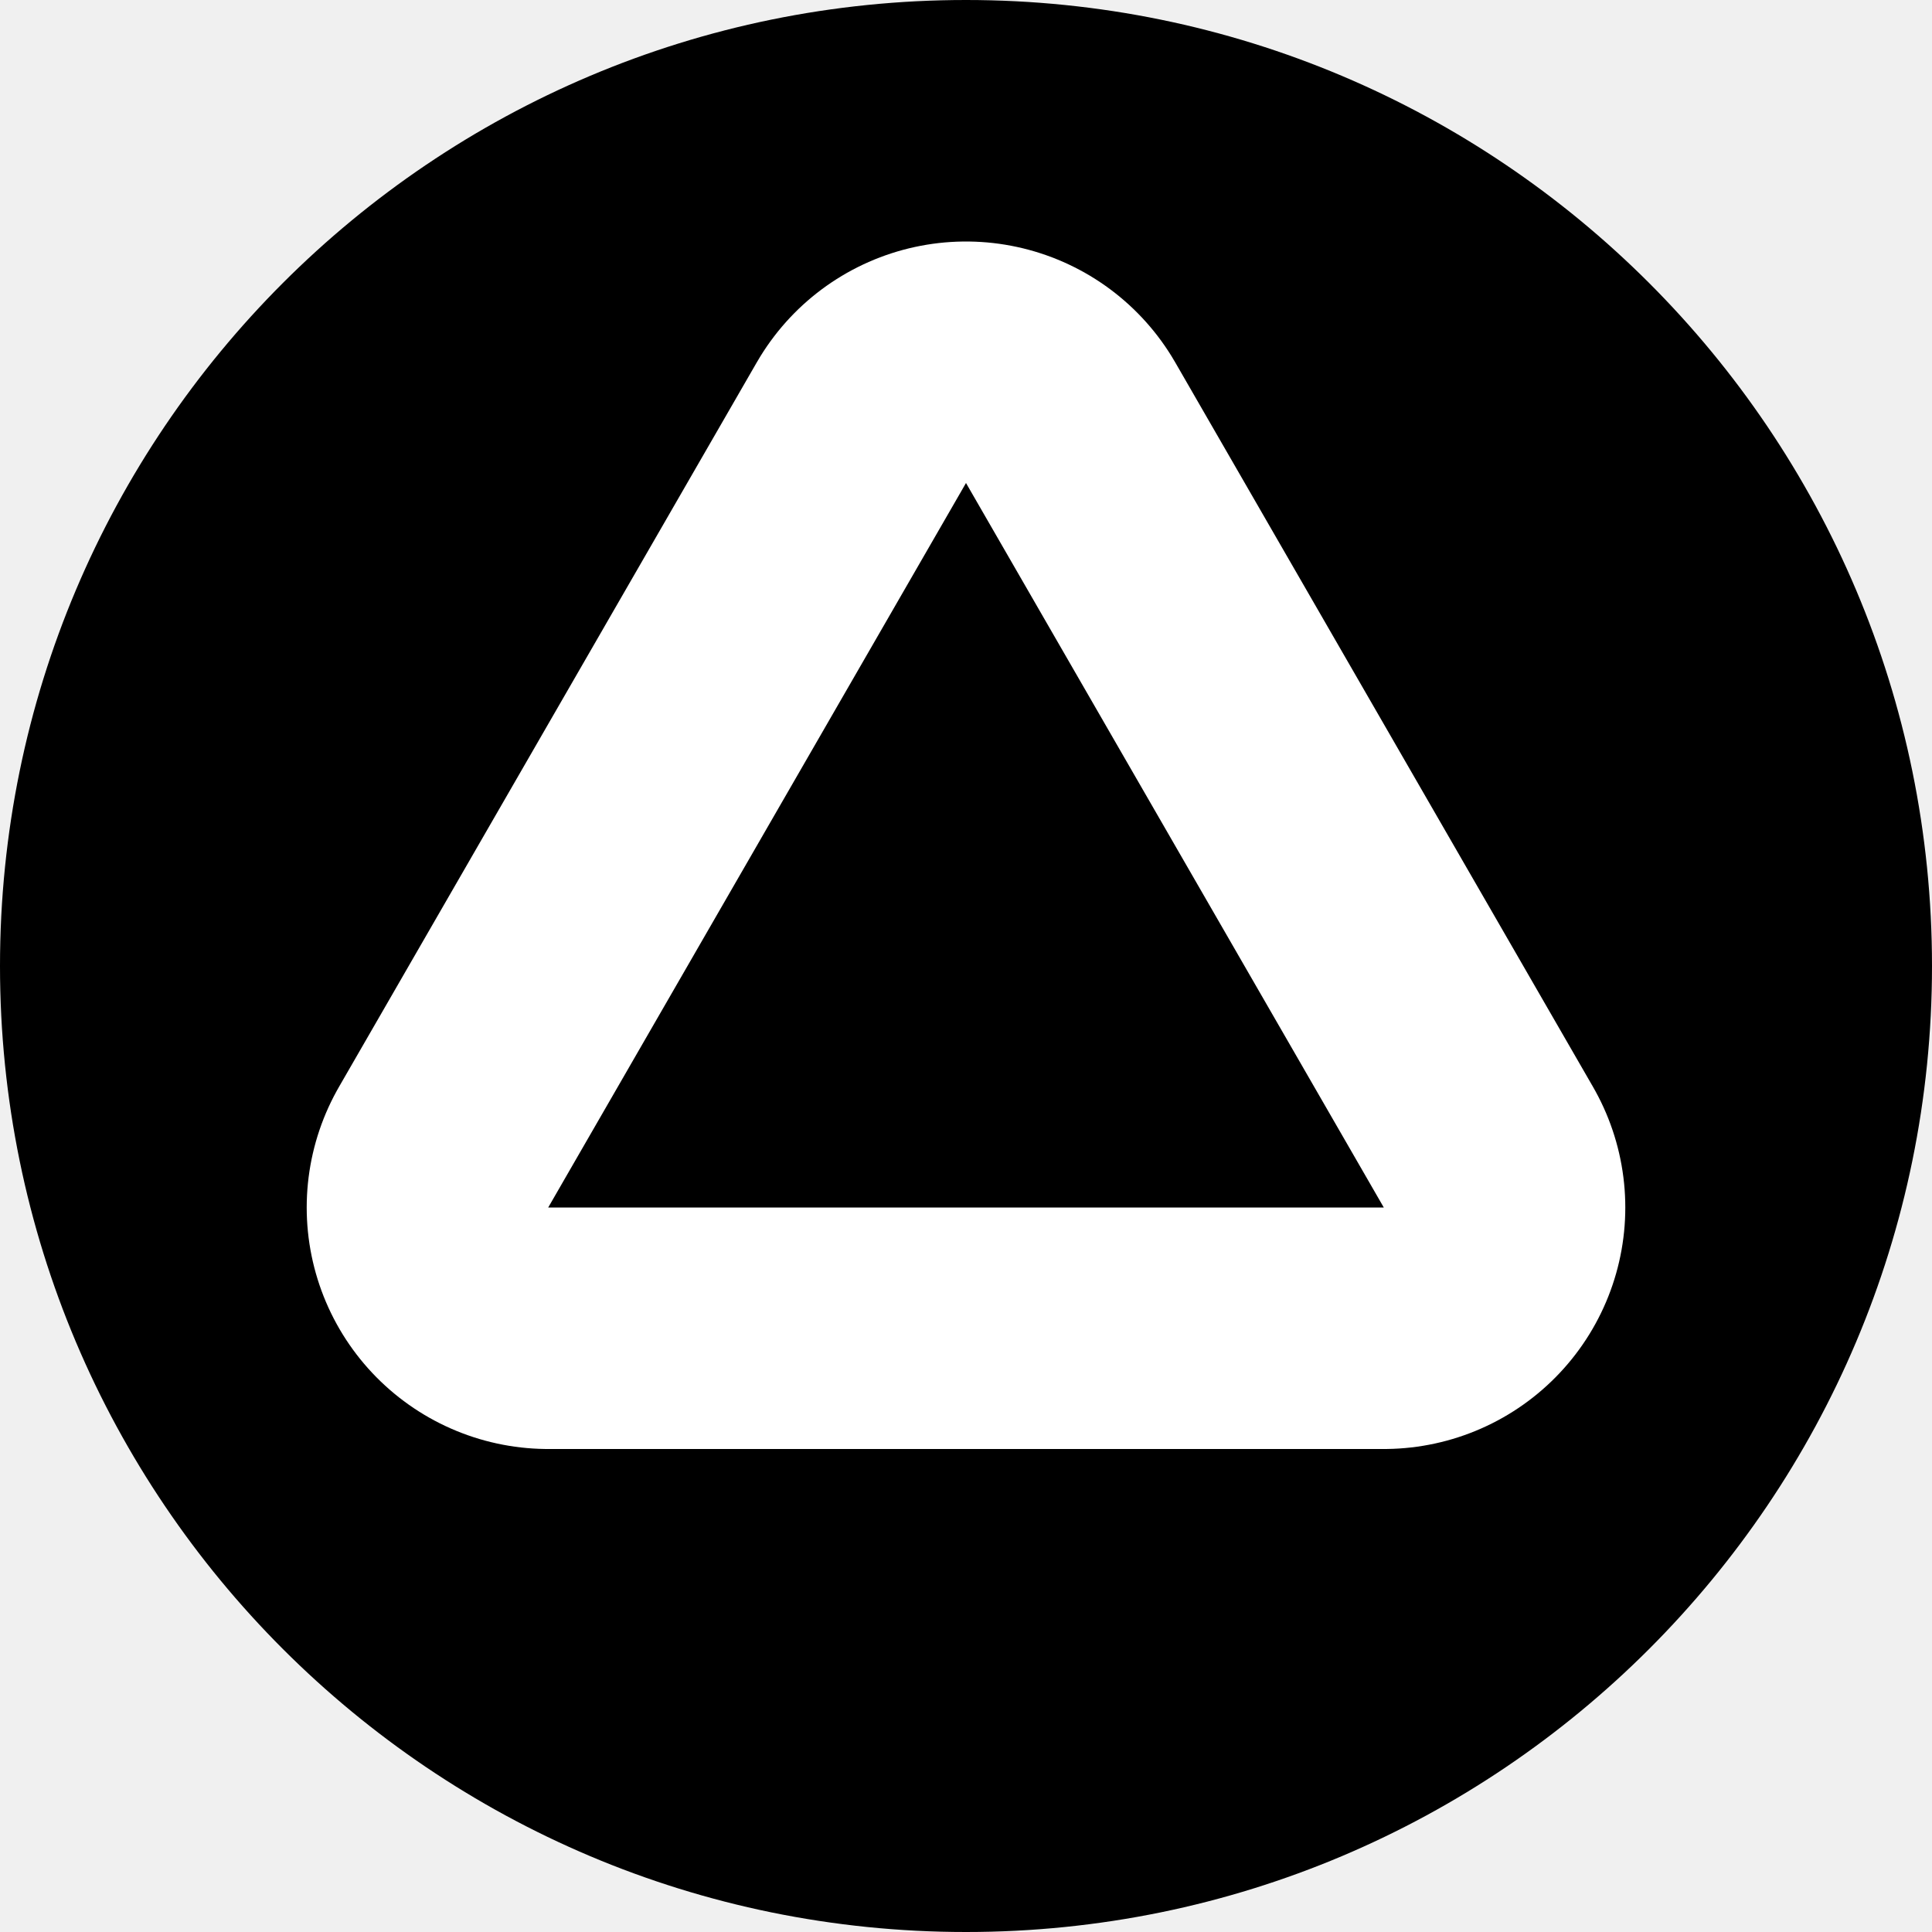
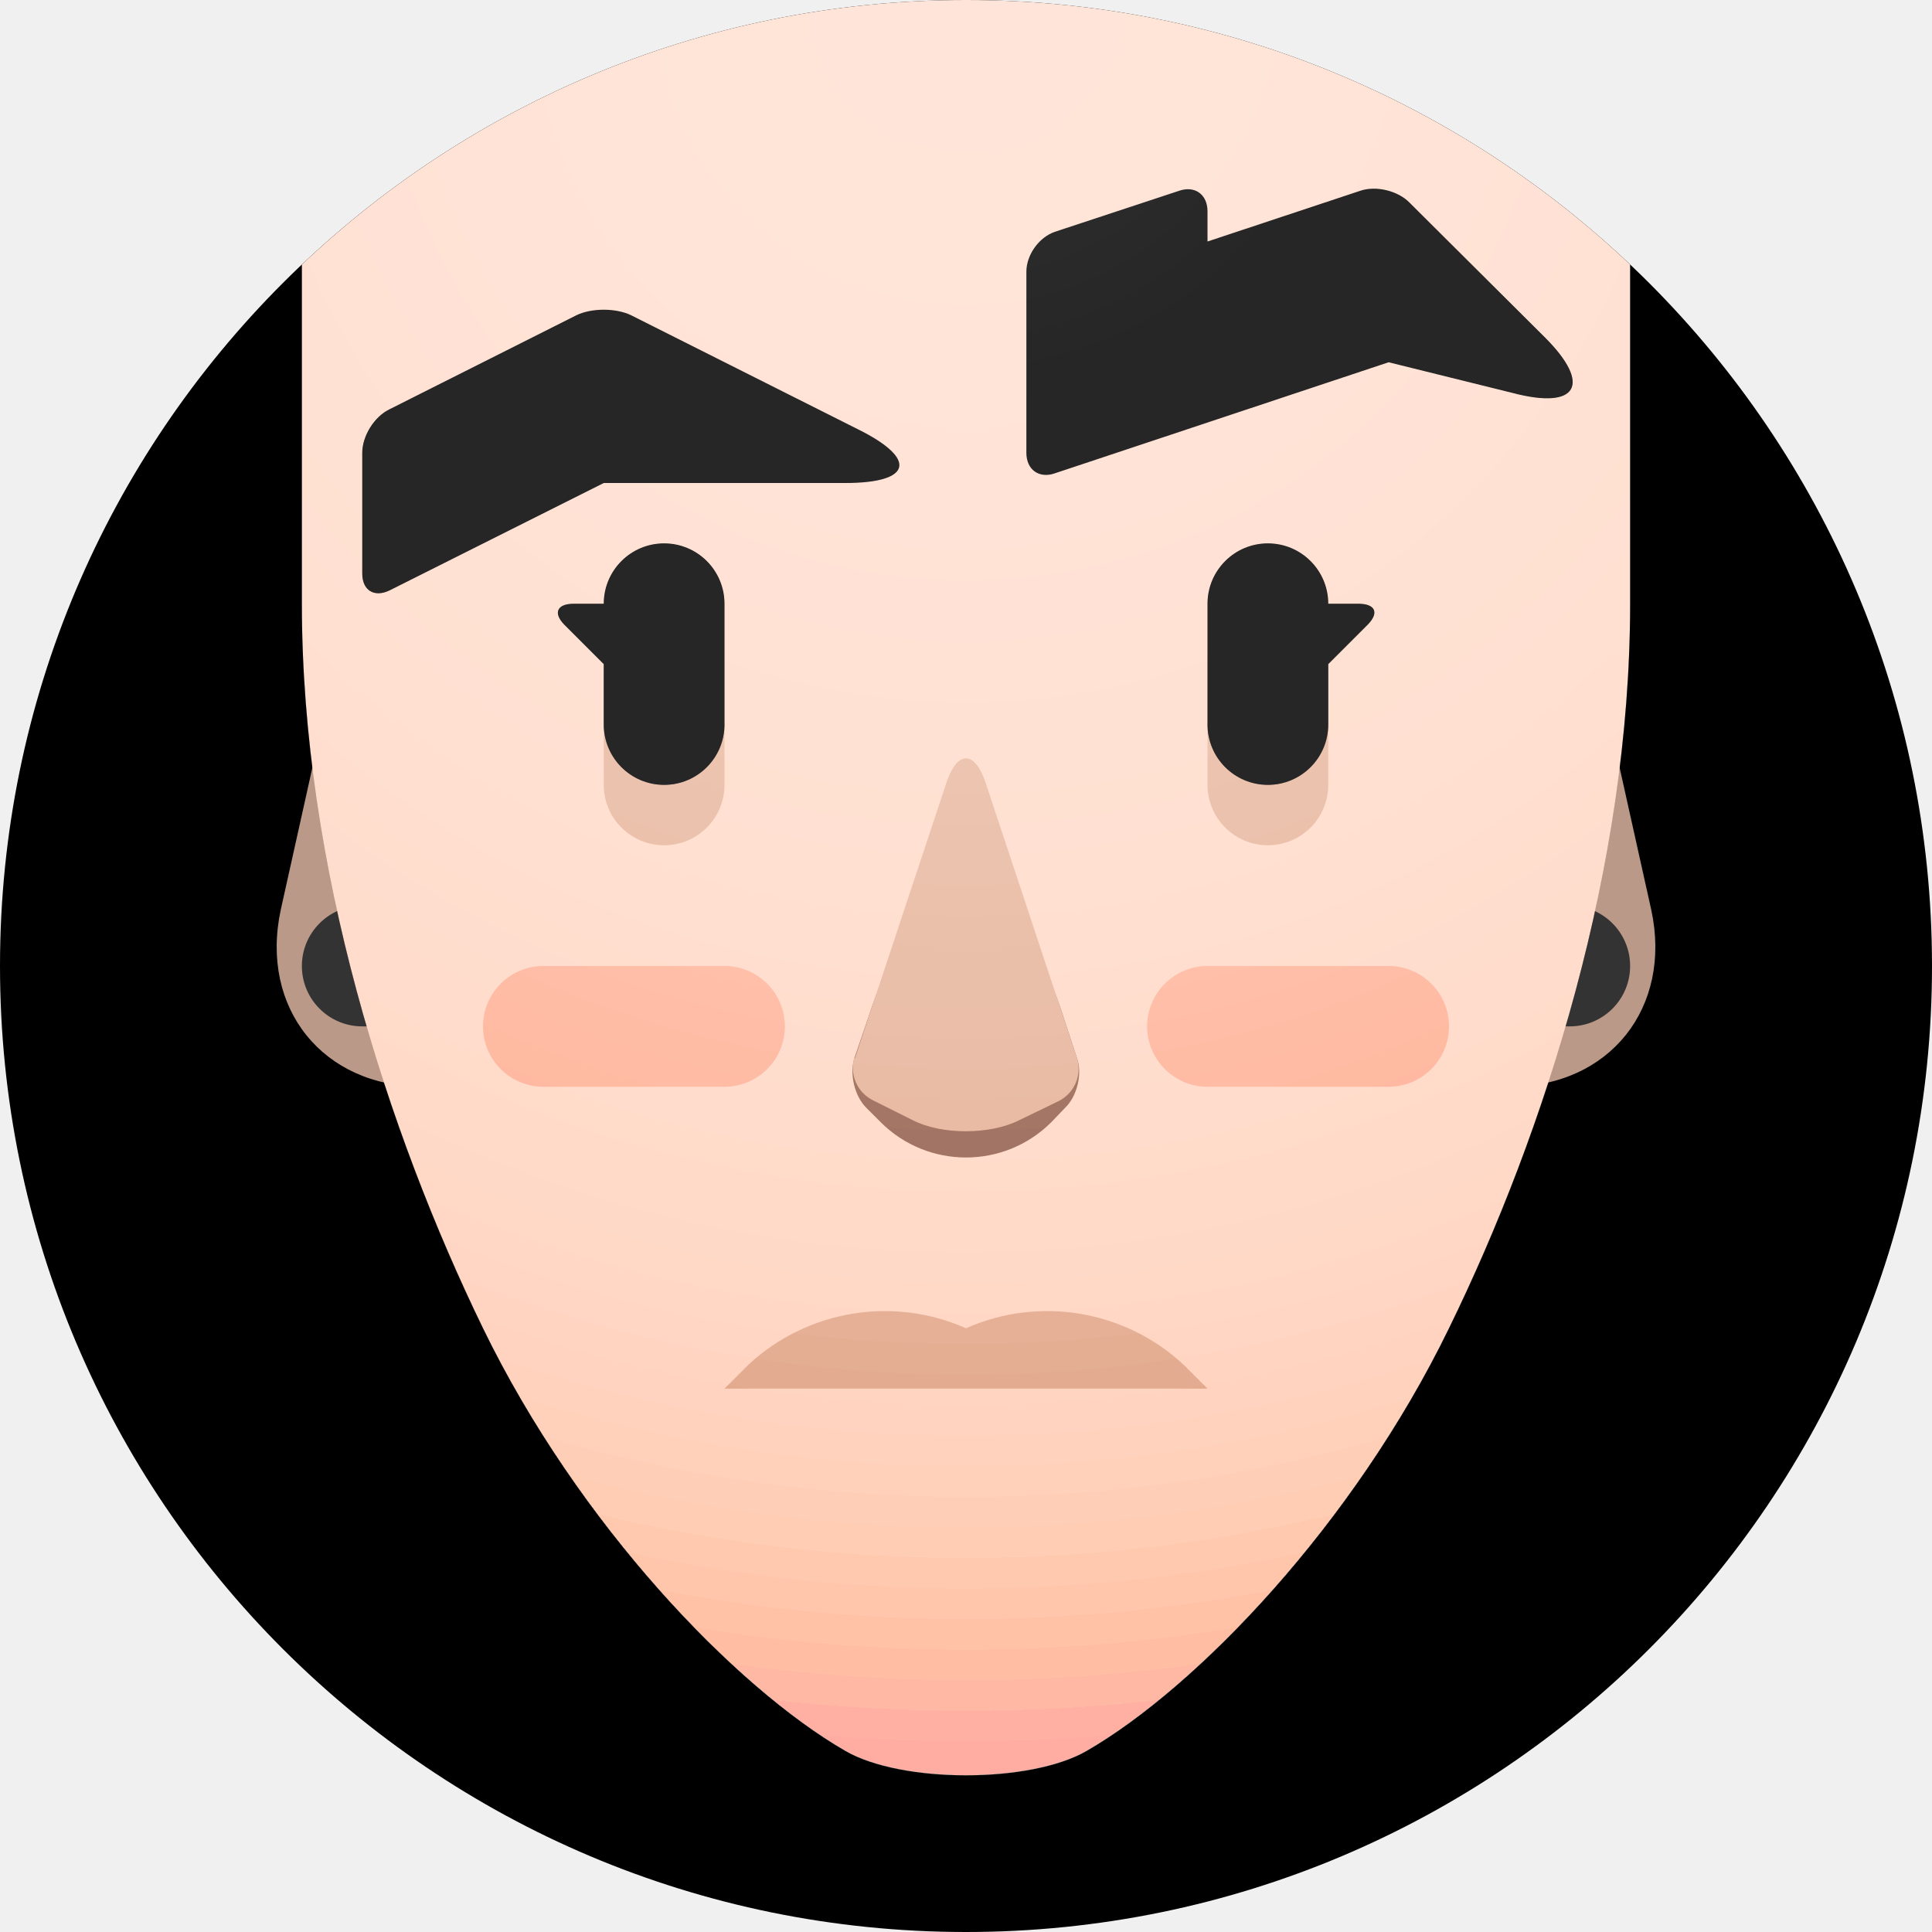
- <svg xmlns="http://www.w3.org/2000/svg" viewBox="0 0 4 4">
-   <circle cx="2" cy="2" r="2" />
-   <path stroke="#FFF" d="M2 1l.865 1.5h-1.73z" stroke-linecap="round" stroke-linejoin="round" />
-   <path d="M2 1l.865 1.5h-1.73z" />
+ <svg xmlns="http://www.w3.org/2000/svg" style="isolation:isolate" viewBox="0 0 32 32">
+   <defs>
+     <clipPath id="a">
+       <path d="M0 0h32v32H0z" />
+     </clipPath>
+   </defs>
+   <g clip-path="url(#a)">
+     <path fill="none" d="M0 0h32v32H0z" />
+     <circle cx="16" cy="16" r="16" vector-effect="non-scaling-stroke" />
+     <clipPath id="b">
+       <circle cx="16" cy="16" r="16" vector-effect="non-scaling-stroke" />
+     </clipPath>
+     <g clip-path="url(#b)">
+       <path fill="none" d="M0 0h32v32H0z" />
+       <clipPath id="c">
+         <path fill="#FFF" d="m6 9-1.35 6.07C4.3 16.7 5.35 18 7 18h18c1.66 0 2.7-1.31 2.35-2.93L26 9H6Z" />
+       </clipPath>
+       <g clip-path="url(#c)">
+         <path fill="#B98" d="M0 0h32v32H0z" />
+         <path fill="#333" d="M5 16a1 1 0 0 0 1 1h20a1 1 0 0 0 0-2H6a1 1 0 0 0-1 1Z" />
+       </g>
+       <clipPath id="d">
+         <path fill="#FFF" d="M5 0v10c0 4.35 1.42 8.75 3 12s4.18 5.95 6 7c.93.54 3.07.54 4 0 1.82-1.05 4.42-3.75 6-7 1.59-3.25 3-7.65 3-12V0H5Z" />
+       </clipPath>
+       <g clip-path="url(#d)">
+         <path fill="#FFE5D9" d="M0 0h32v32H0z" />
+         <path fill="#ECB" d="M20 23h-8l.4-.4A3.32 3.32 0 0 1 16 22a3.32 3.32 0 0 1 3.6.6l.4.4Z" />
+         <path fill="#B98" d="m14.59 18.59-.24-.24c-.2-.2-.28-.56-.2-.82l.27-.79c.87-2.61 2.29-2.61 3.16 0l.26.79c.09.26 0 .63-.2.82l-.23.24a2 2 0 0 1-2.82 0Z" />
+         <path fill="#ECB" d="m14.16 17.53 1.52-4.58c.18-.52.46-.52.64 0l1.52 4.58a.6.6 0 0 1-.29.7l-.66.32c-.49.25-1.3.25-1.78 0l-.66-.33a.6.6 0 0 1-.3-.7Z" />
+         <path fill="#FCB" fill-rule="evenodd" d="M9 16h3a1 1 0 0 1 0 2H9a1 1 0 0 1 0-2Zm11 0h3a1 1 0 0 1 0 2h-3a1 1 0 0 1 0-2Z" />
+         <g fill-rule="evenodd">
+           <path fill="#ECB" d="M10 11.99V13a1 1 0 0 0 2 0v-1l-2-.01Zm10 0V13a1 1 0 0 0 2 0v-1l-2-.01Z" />
+           <path fill="#333" d="M10 9.99V10h-.5c-.28 0-.34.16-.15.35L10 11v1a1 1 0 0 0 2 0v-2a1 1 0 0 0-1-1 1 1 0 0 0-1 .99Zm10 0V12a1 1 0 0 0 2 0v-1l.65-.65c.2-.2.13-.35-.15-.35H22a1 1 0 0 0-1-1 1 1 0 0 0-1 .99ZM10 8 6.45 9.78C6.2 9.9 6 9.78 6 9.5v-2c0-.28.2-.6.45-.72l3.1-1.56c.25-.12.65-.12.9 0l3.76 1.89c.99.49.9.89-.21.89h-4Zm10-4.5V4l2.53-.84c.26-.09.63 0 .82.2l2.24 2.23c.78.78.54 1.2-.53.92L23 6l-5.53 1.84c-.26.09-.47-.06-.47-.34v-3c0-.28.21-.57.47-.66l2.06-.68c.26-.09.47.06.47.34Z" />
+         </g>
+         <radialGradient id="e" cx=".5" cy=".5" r=".5" fx=".5" fy=".5" gradientTransform="matrix(64 0 0 64 -16 -32)" gradientUnits="userSpaceOnUse">
+           <stop offset="0%" stop-color="#fff" />
+           <stop offset="100%" />
+         </radialGradient>
+         <path fill="url(#e)" fill-opacity=".25" d="M-16-32h64v64h-64z" style="mix-blend-mode:color-burn" />
+       </g>
+     </g>
+   </g>
</svg>
